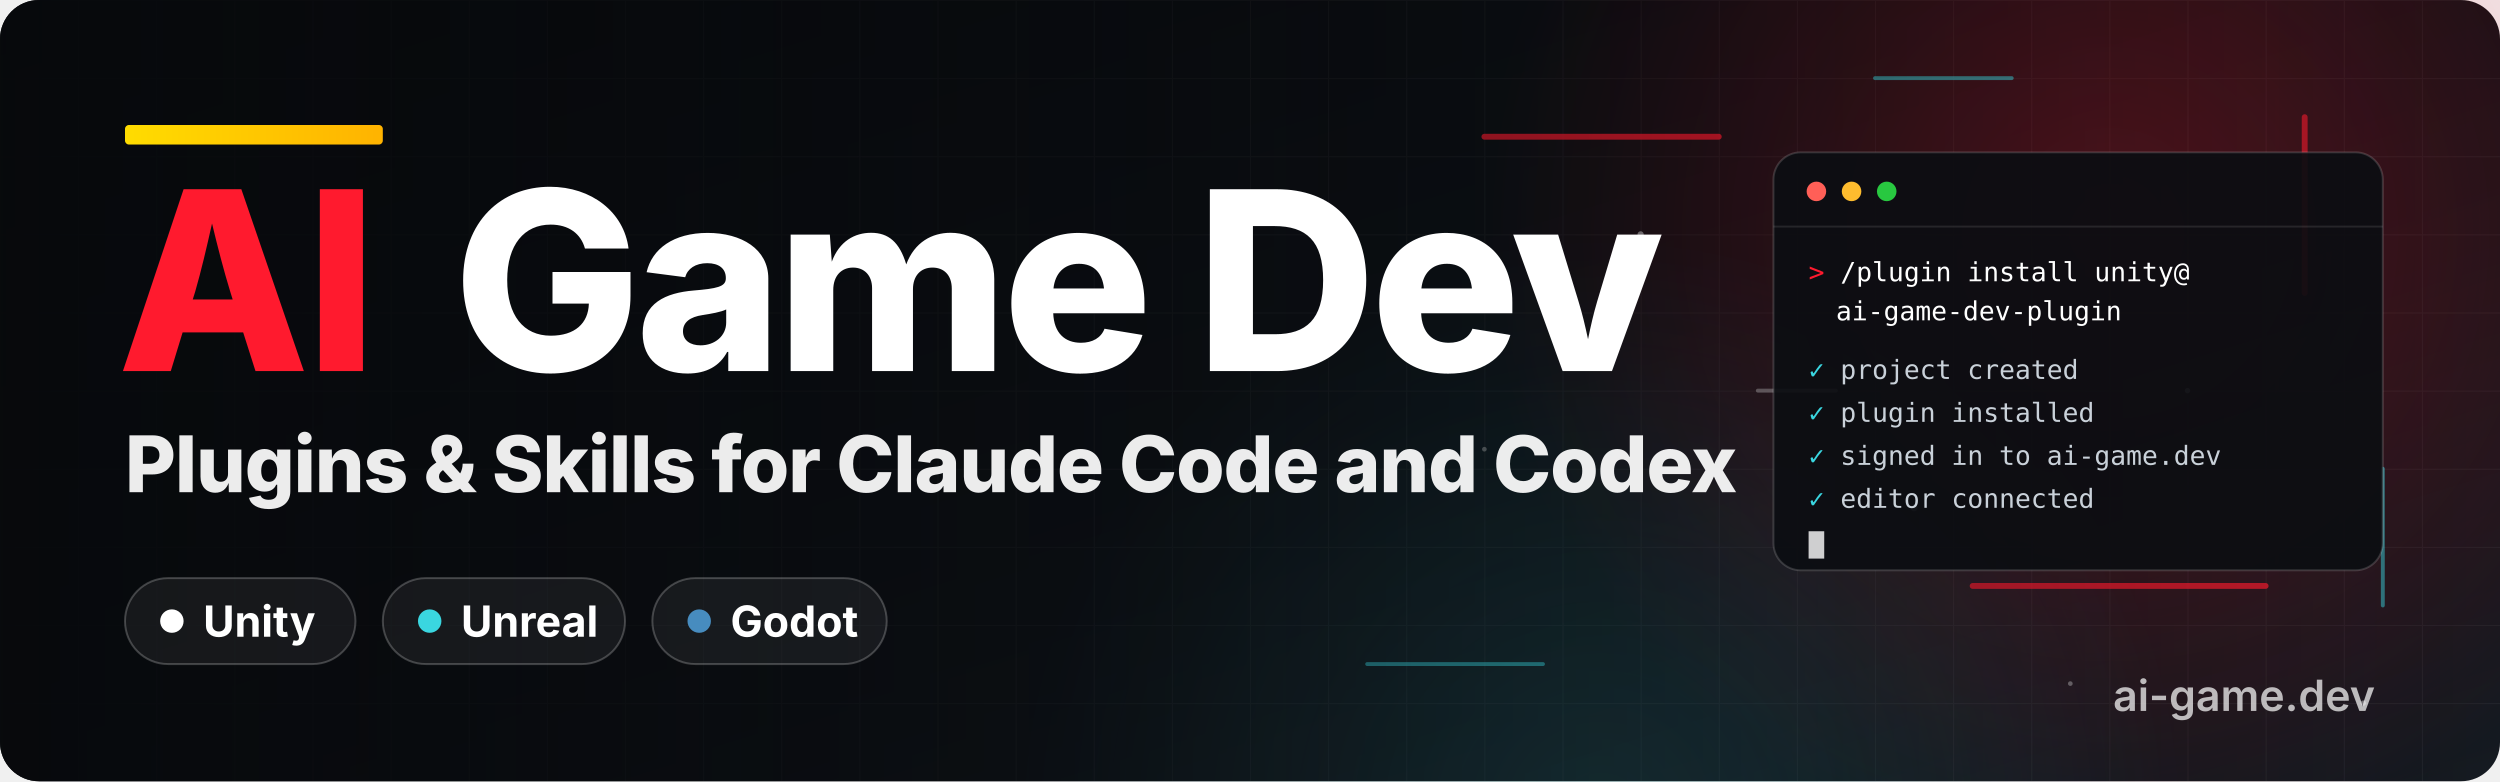
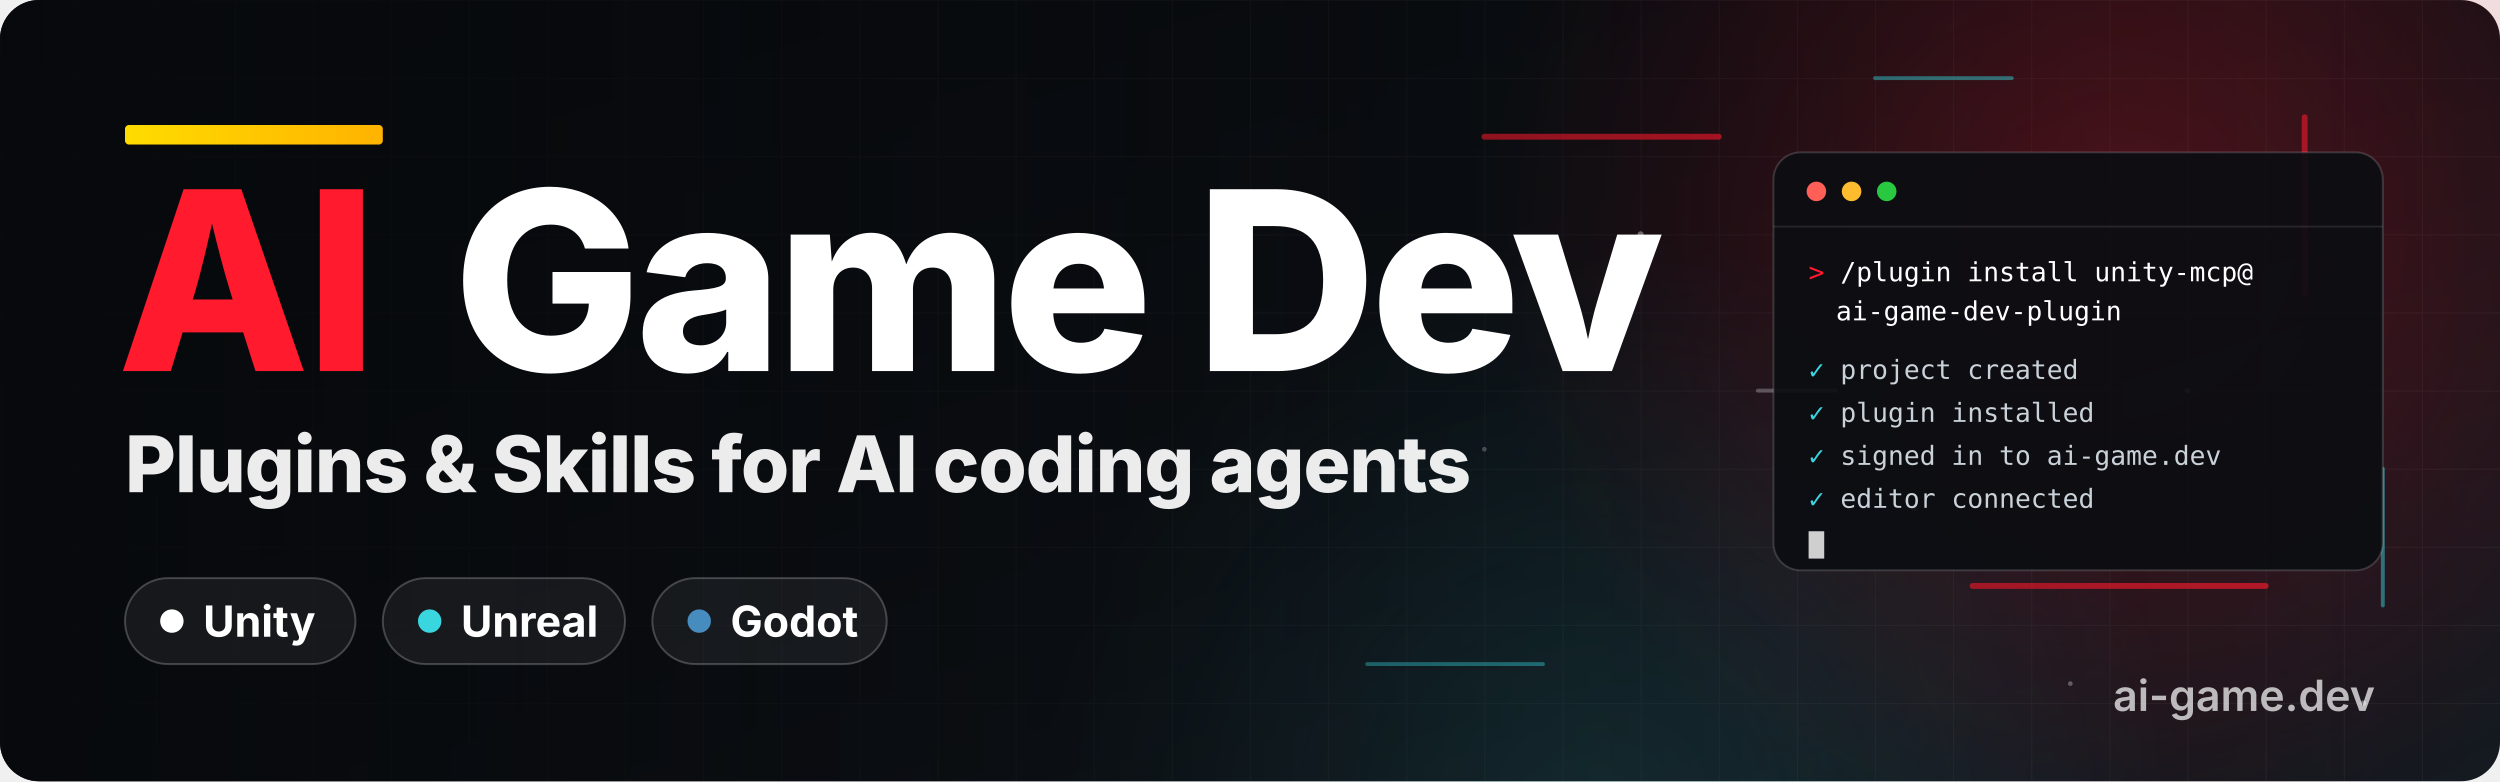
- <svg xmlns="http://www.w3.org/2000/svg" width="1280" height="400" viewBox="0 0 1280 400" fill="none" role="img" aria-label="AI Game Developer: plugins and skills for Claude Code and Codex. Build games in Unity, Unreal and Godot with AI.">
+ <svg xmlns="http://www.w3.org/2000/svg" width="1280" height="400" viewBox="0 0 1280 400" fill="none" role="img" aria-label="AI Game Developer: plugins and skills for AI coding agents. Build games in Unity, Unreal and Godot with AI.">
  <defs>
    <linearGradient id="bg" x1="0" y1="0" x2="1" y2="1">
      <stop offset="0" stop-color="#07090c" />
      <stop offset="0.6" stop-color="#0d1116" />
      <stop offset="1" stop-color="#151a21" />
    </linearGradient>
    <radialGradient id="glowRed" cx="0.5" cy="0.5" r="0.5">
      <stop offset="0" stop-color="#ff1a2e" stop-opacity="0.30" />
      <stop offset="1" stop-color="#ff1a2e" stop-opacity="0" />
    </radialGradient>
    <radialGradient id="glowTeal" cx="0.5" cy="0.5" r="0.5">
      <stop offset="0" stop-color="#3ad6e0" stop-opacity="0.16" />
      <stop offset="1" stop-color="#3ad6e0" stop-opacity="0" />
    </radialGradient>
    <pattern id="grid" width="40" height="40" patternUnits="userSpaceOnUse">
      <path d="M40 0H0V40" stroke="#ffffff" stroke-opacity="0.045" stroke-width="1" />
    </pattern>
    <linearGradient id="fadeR" x1="0" y1="0" x2="1" y2="0">
      <stop offset="0" stop-color="#07090c" stop-opacity="0.95" />
      <stop offset="0.55" stop-color="#07090c" stop-opacity="0.35" />
      <stop offset="1" stop-color="#07090c" stop-opacity="0" />
    </linearGradient>
    <linearGradient id="hazard" x1="0" y1="0" x2="1" y2="0">
      <stop offset="0" stop-color="#ffdc00" />
      <stop offset="1" stop-color="#ffb300" />
    </linearGradient>
  </defs>
  <rect width="1280" height="400" rx="20" fill="url(#bg)" />
  <rect width="1280" height="400" rx="20" fill="url(#grid)" />
  <circle cx="1080" cy="120" r="320" fill="url(#glowRed)" />
  <circle cx="820" cy="420" r="300" fill="url(#glowTeal)" />
  <g stroke-linecap="round">
    <path d="M760 70h120" stroke="#ff1a2e" stroke-width="3" stroke-opacity="0.8" />
    <path d="M1010 300h150" stroke="#ff1a2e" stroke-width="3" stroke-opacity="0.7" />
    <path d="M1180 60v90" stroke="#ff1a2e" stroke-width="3" stroke-opacity="0.6" />
    <path d="M700 340h90" stroke="#3ad6e0" stroke-width="2" stroke-opacity="0.6" />
    <path d="M960 40h70" stroke="#3ad6e0" stroke-width="2" stroke-opacity="0.55" />
    <path d="M1220 240v70" stroke="#3ad6e0" stroke-width="2" stroke-opacity="0.5" />
    <path d="M900 200h40" stroke="#ffffff" stroke-width="2" stroke-opacity="0.35" />
  </g>
  <g fill="#ffffff">
    <circle cx="840" cy="120" r="1.6" fill-opacity="0.5" />
    <circle cx="1120" cy="200" r="1.4" fill-opacity="0.45" />
    <circle cx="980" cy="260" r="1.8" fill-opacity="0.4" />
    <circle cx="1210" cy="360" r="1.4" fill-opacity="0.4" />
    <circle cx="760" cy="230" r="1.2" fill-opacity="0.35" />
    <circle cx="1060" cy="350" r="1.2" fill-opacity="0.35" />
  </g>
  <rect width="1280" height="400" rx="20" fill="url(#fadeR)" />
  <g transform="translate(64 64)">
    <rect width="132" height="10" rx="2" fill="url(#hazard)" />
  </g>
  <g font-family="'Inter','Helvetica Neue',Arial,sans-serif" font-weight="800">
    <text x="60" y="190" font-size="128" fill="#ff1a2e" letter-spacing="-2">AI</text>
    <text x="232" y="190" font-size="128" fill="#ffffff" letter-spacing="-3">Game Dev</text>
-     <text x="64" y="252" font-size="40" fill="#ffffff" fill-opacity="0.92" letter-spacing="-0.5">Plugins &amp; Skills for Claude Code and Codex</text>
+     <text x="64" y="252" font-size="40" fill="#ffffff" fill-opacity="0.92" letter-spacing="-0.5">Plugins &amp; Skills for AI coding agents</text>
  </g>
  <g font-family="'Inter','Helvetica Neue',Arial,sans-serif" font-weight="700" font-size="22">
    <g transform="translate(64 296)">
      <rect width="118" height="44" rx="22" fill="#ffffff" fill-opacity="0.06" stroke="#ffffff" stroke-opacity="0.22" />
      <circle cx="24" cy="22" r="6" fill="#ffffff" />
      <text x="40" y="30" fill="#ffffff">Unity</text>
    </g>
    <g transform="translate(196 296)">
      <rect width="124" height="44" rx="22" fill="#ffffff" fill-opacity="0.06" stroke="#ffffff" stroke-opacity="0.22" />
      <circle cx="24" cy="22" r="6" fill="#3ad6e0" />
      <text x="40" y="30" fill="#ffffff">Unreal</text>
    </g>
    <g transform="translate(334 296)">
      <rect width="120" height="44" rx="22" fill="#ffffff" fill-opacity="0.06" stroke="#ffffff" stroke-opacity="0.22" />
      <circle cx="24" cy="22" r="6" fill="#478cbf" />
      <text x="40" y="30" fill="#ffffff">Godot</text>
    </g>
  </g>
  <g transform="translate(908 78)">
    <rect width="312" height="214" rx="14" fill="#0b0e12" fill-opacity="0.92" stroke="#ffffff" stroke-opacity="0.16" />
    <circle cx="22" cy="20" r="5" fill="#ff5f57" />
    <circle cx="40" cy="20" r="5" fill="#febc2e" />
    <circle cx="58" cy="20" r="5" fill="#28c840" />
    <path d="M0 38h312" stroke="#ffffff" stroke-opacity="0.1" />
    <g font-family="'SF Mono','Menlo','Consolas',monospace" font-size="13.5" xml:space="preserve">
-       <text x="18" y="66" fill="#ff1a2e">&gt;<tspan fill="#ffffff"> /plugin install unity@</tspan>
+       <text x="18" y="66" fill="#ff1a2e">&gt;<tspan fill="#ffffff"> /plugin install unity-mcp@</tspan>
      </text>
      <text x="32" y="86" fill="#ffffff">ai-game-dev-plugin</text>
      <text x="18" y="116" fill="#3ad6e0">✓ <tspan fill="#c9d1d9">project created</tspan>
      </text>
      <text x="18" y="138" fill="#3ad6e0">✓ <tspan fill="#c9d1d9">plugin installed</tspan>
      </text>
      <text x="18" y="160" fill="#3ad6e0">✓ <tspan fill="#c9d1d9">signed in to ai-game.dev</tspan>
      </text>
      <text x="18" y="182" fill="#3ad6e0">✓ <tspan fill="#c9d1d9">editor connected</tspan>
      </text>
      <rect x="18" y="194" width="8" height="14" fill="#ffffff" fill-opacity="0.8" />
    </g>
  </g>
  <text x="1216" y="364" text-anchor="end" font-family="'Inter','Helvetica Neue',Arial,sans-serif" font-weight="600" font-size="22" fill="#ffffff" fill-opacity="0.7">ai-game.dev</text>
</svg>
